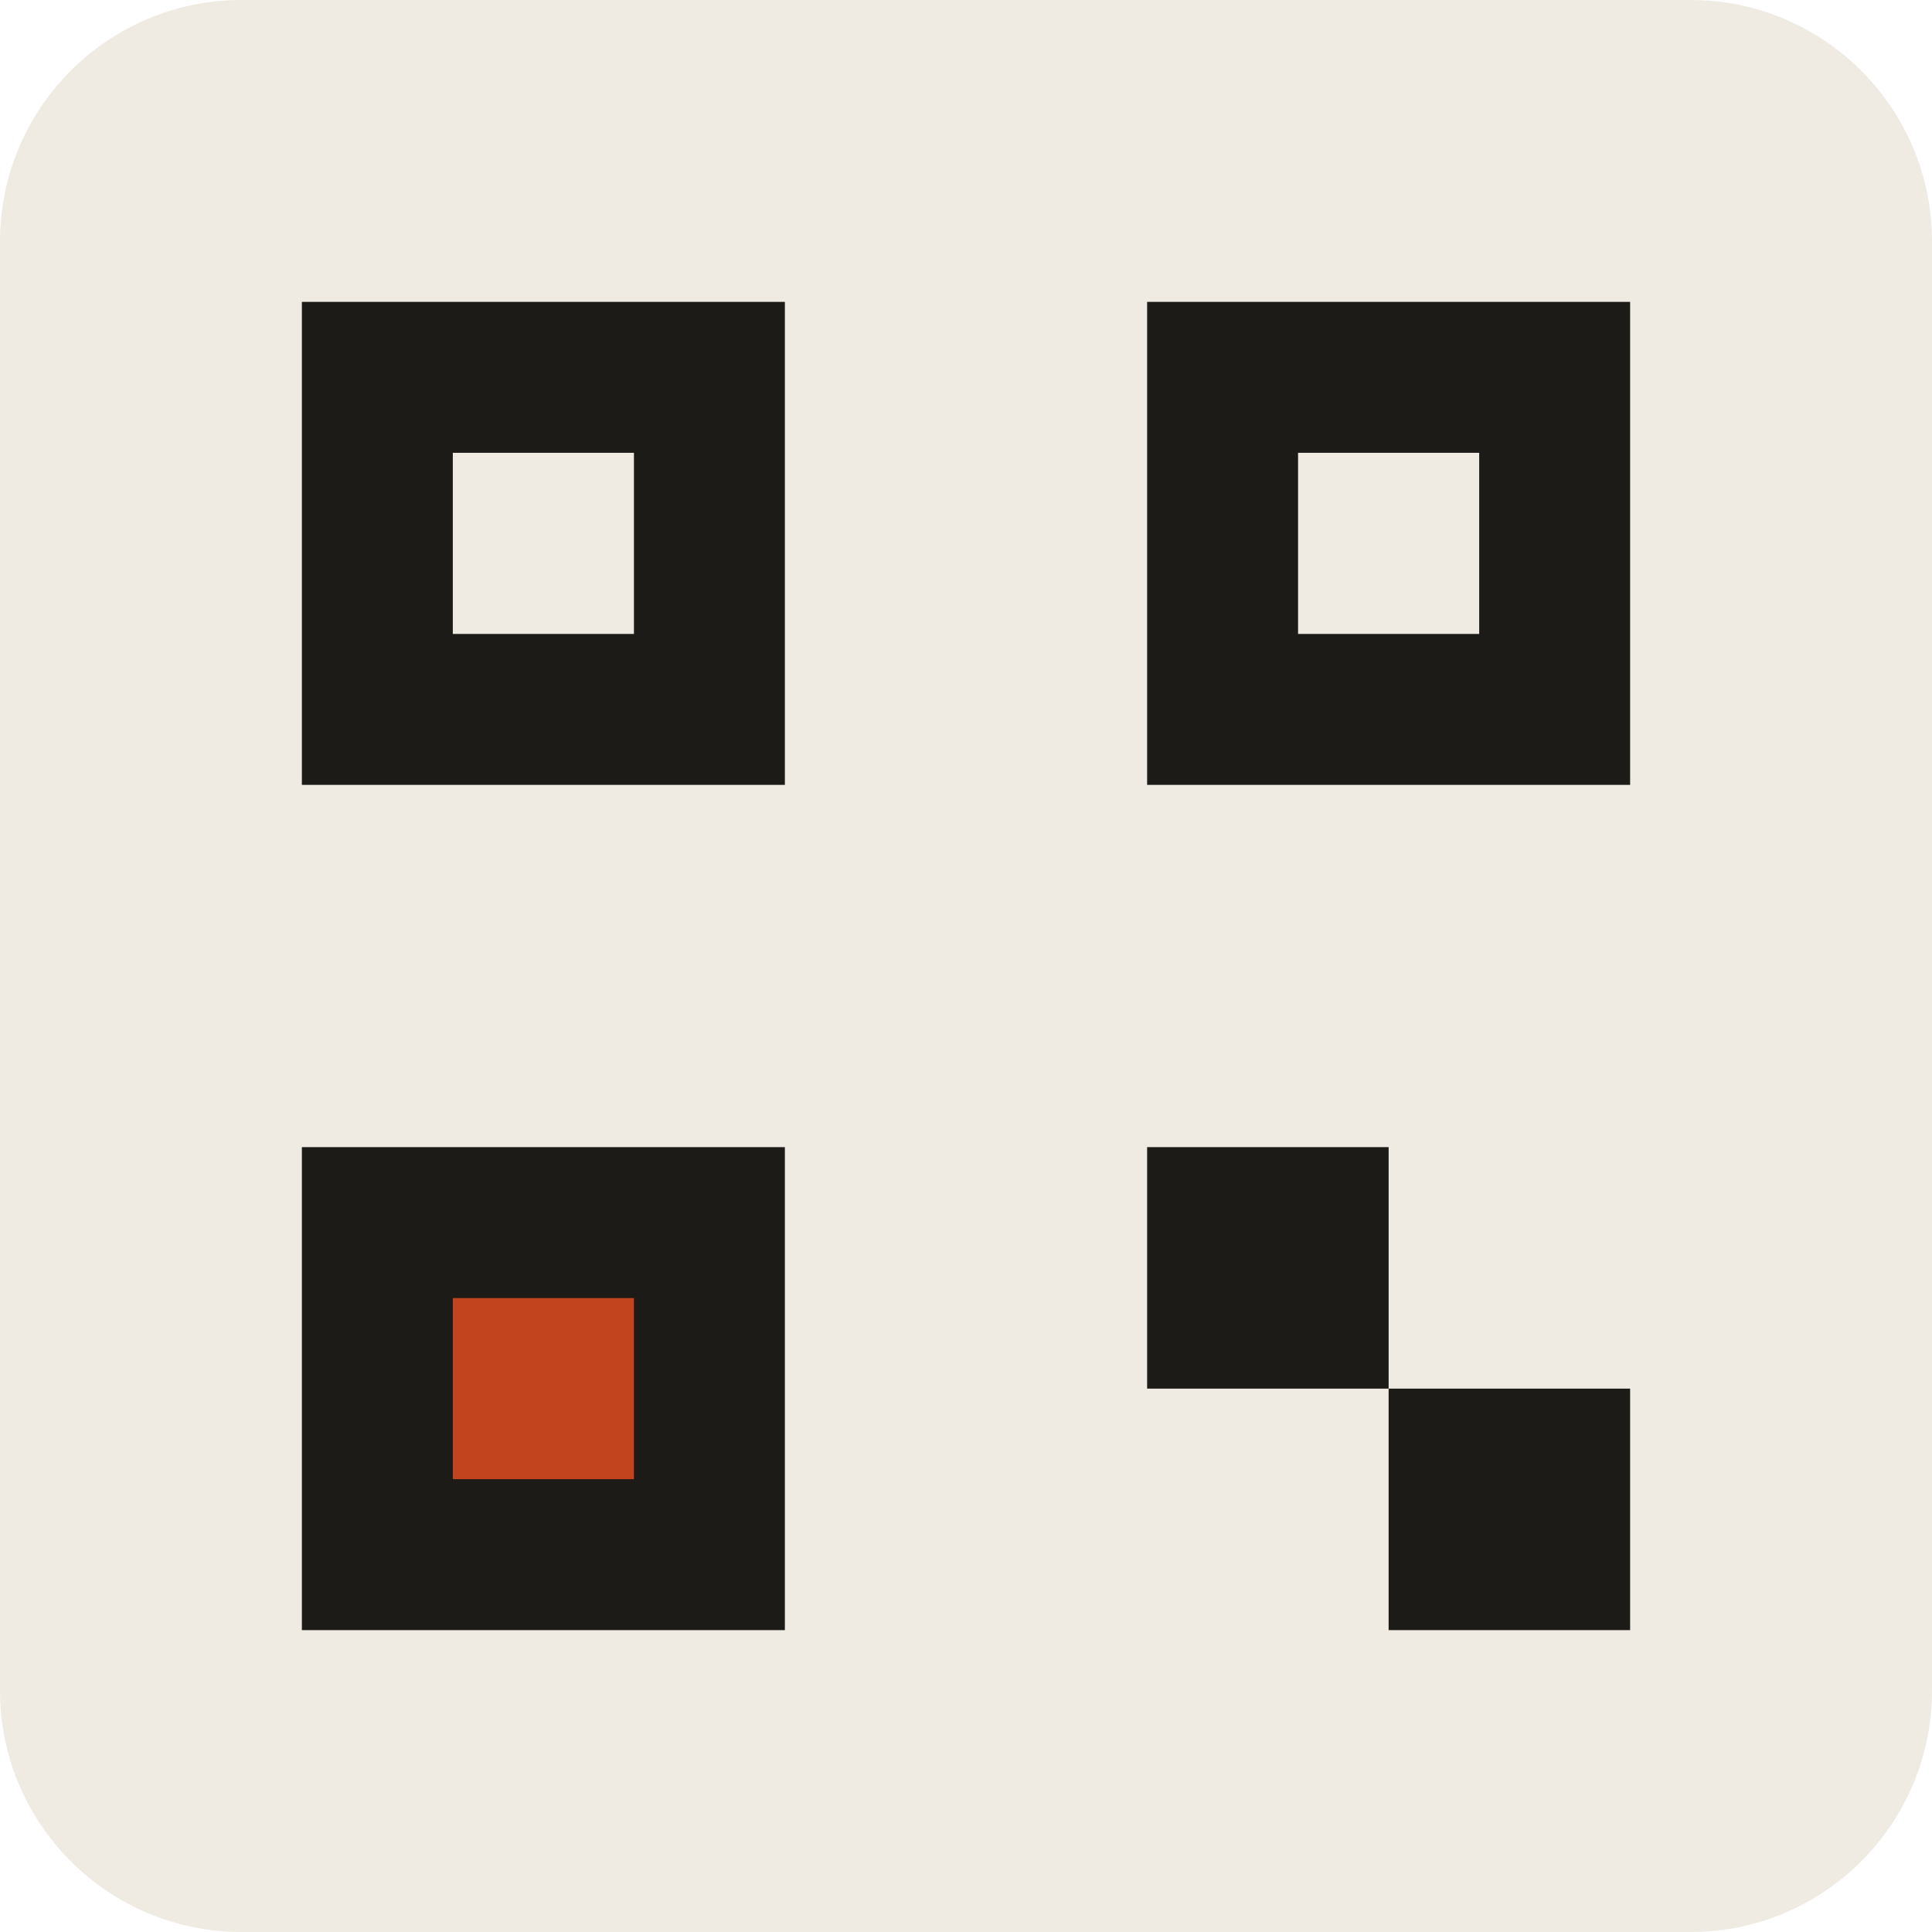
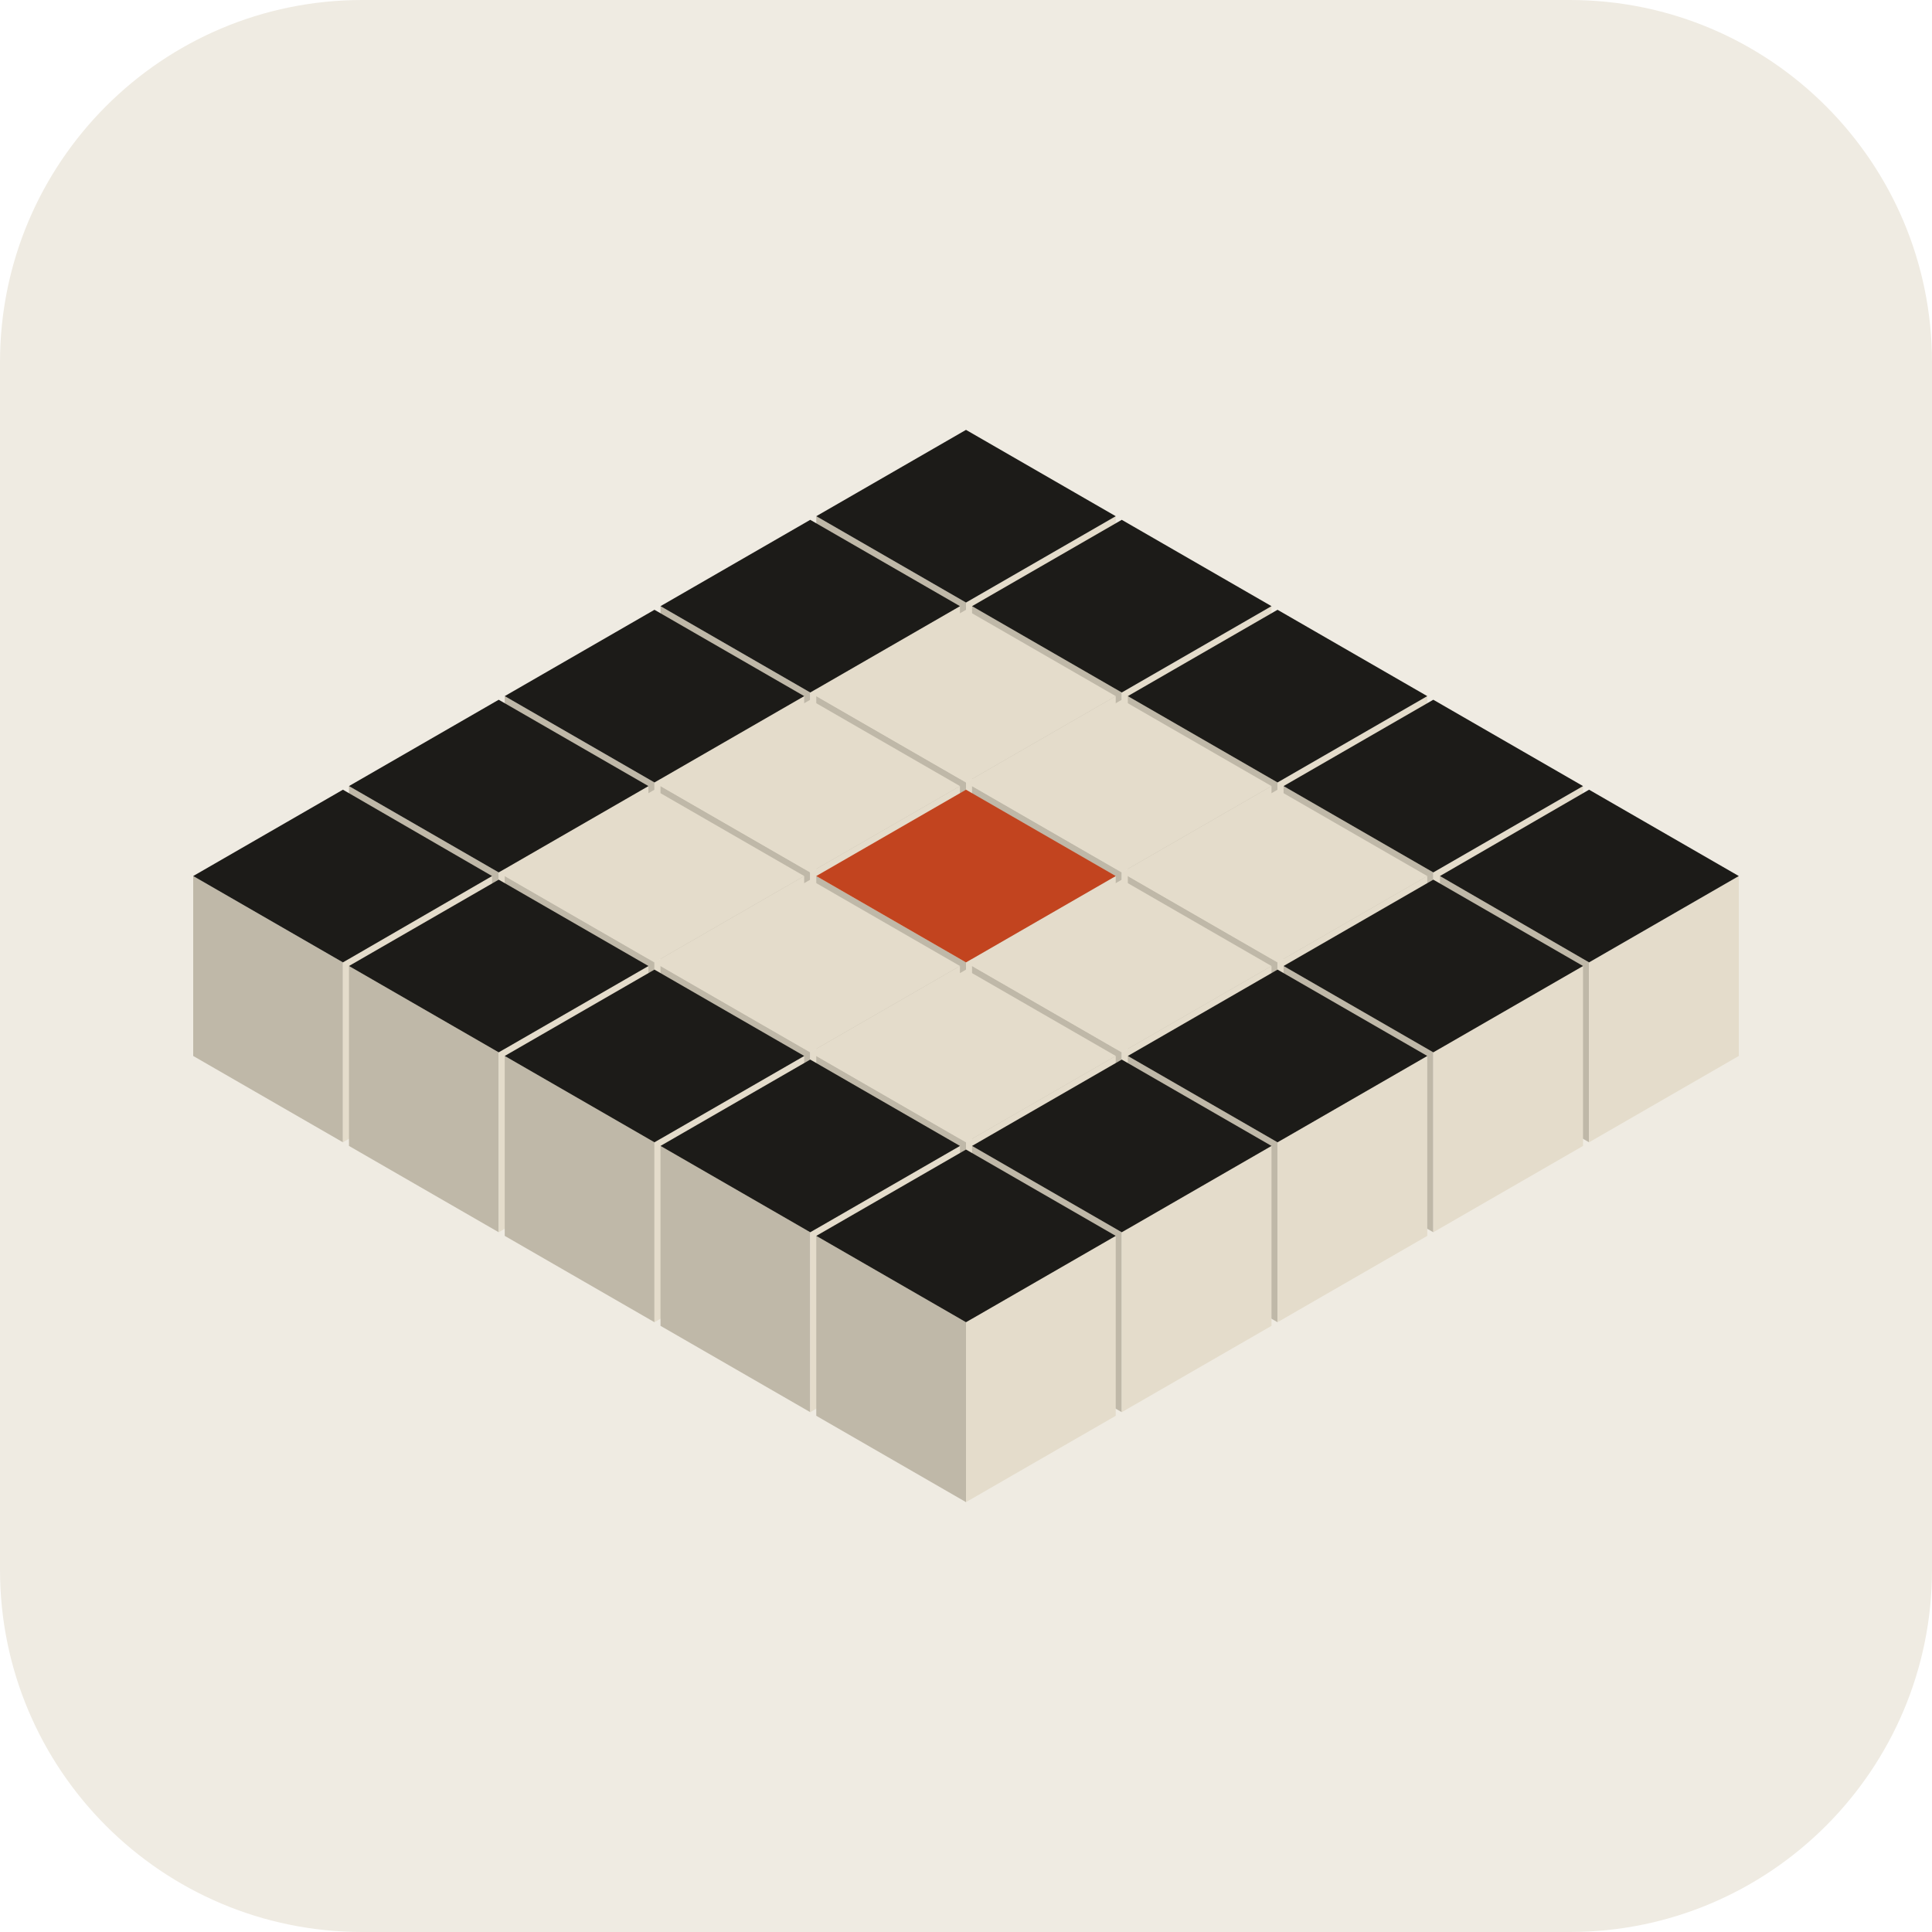
<svg xmlns="http://www.w3.org/2000/svg" viewBox="0 0 32 32">
-   <rect width="32" height="32" rx="4" fill="#EFEBE2" />
-   <g fill="#1C1B18">
-     <rect x="5" y="5" width="8" height="8" />
-     <rect x="19" y="5" width="8" height="8" />
-     <rect x="5" y="19" width="8" height="8" />
-     <rect x="19" y="19" width="4" height="4" />
-     <rect x="23" y="23" width="4" height="4" />
-   </g>
-   <rect x="7.5" y="7.5" width="3" height="3" fill="#EFEBE2" />
-   <rect x="21.5" y="7.5" width="3" height="3" fill="#EFEBE2" />
-   <rect x="7.5" y="21.5" width="3" height="3" fill="#C2441F" />
+   <rect width="32" height="32" rx="6" fill="#EFEBE2" />
+   <polygon points="13.52,11.53 16.00,12.96 16.00,9.98 13.52,8.55" fill="#BFB8A8" />
+   <polygon points="18.48,11.53 16.00,12.96 16.00,9.98 18.48,8.55" fill="#E4DCCB" />
+   <polygon points="16.00,7.12 18.48,8.55 16.00,9.98 13.52,8.55" fill="#1C1B18" />
+   <polygon points="10.94,13.02 13.42,14.45 13.42,11.47 10.94,10.04" fill="#BFB8A8" />
+   <polygon points="15.90,13.02 13.42,14.45 13.42,11.47 15.90,10.04" fill="#E4DCCB" />
+   <polygon points="13.42,8.61 15.90,10.04 13.42,11.47 10.94,10.04" fill="#1C1B18" />
+   <polygon points="16.10,13.02 18.58,14.45 18.58,11.47 16.10,10.04" fill="#BFB8A8" />
+   <polygon points="21.06,13.02 18.58,14.45 18.58,11.47 21.06,10.04" fill="#E4DCCB" />
+   <polygon points="18.58,8.61 21.06,10.04 18.58,11.47 16.10,10.04" fill="#1C1B18" />
+   <polygon points="8.36,14.51 10.84,15.94 10.84,12.96 8.36,11.53" fill="#BFB8A8" />
+   <polygon points="13.32,14.51 10.84,15.94 10.84,12.96 13.32,11.53" fill="#E4DCCB" />
+   <polygon points="10.84,10.10 13.32,11.53 10.84,12.96 8.36,11.53" fill="#1C1B18" />
+   <polygon points="13.52,14.51 16.00,15.94 16.00,12.96 13.52,11.53" fill="#BFB8A8" />
+   <polygon points="18.48,14.51 16.00,15.94 16.00,12.96 18.48,11.53" fill="#E4DCCB" />
+   <polygon points="16.00,10.10 18.48,11.53 16.00,12.96 13.52,11.53" fill="#E4DCCB" />
+   <polygon points="18.68,14.51 21.16,15.94 21.16,12.96 18.68,11.53" fill="#BFB8A8" />
+   <polygon points="23.64,14.51 21.16,15.94 21.16,12.96 23.64,11.53" fill="#E4DCCB" />
+   <polygon points="21.16,10.10 23.64,11.53 21.16,12.96 18.68,11.53" fill="#1C1B18" />
+   <polygon points="5.78,16.00 8.26,17.43 8.26,14.45 5.78,13.02" fill="#BFB8A8" />
+   <polygon points="10.74,16.00 8.26,17.43 8.26,14.45 10.74,13.02" fill="#E4DCCB" />
+   <polygon points="8.26,11.59 10.74,13.02 8.26,14.45 5.78,13.02" fill="#1C1B18" />
+   <polygon points="10.94,16.00 13.42,17.43 13.42,14.45 10.94,13.02" fill="#BFB8A8" />
+   <polygon points="15.90,16.00 13.42,17.43 13.42,14.45 15.90,13.02" fill="#E4DCCB" />
+   <polygon points="13.42,11.59 15.90,13.02 13.42,14.45 10.94,13.02" fill="#E4DCCB" />
+   <polygon points="16.10,16.00 18.58,17.43 18.58,14.45 16.10,13.02" fill="#BFB8A8" />
+   <polygon points="21.06,16.00 18.58,17.43 18.58,14.45 21.06,13.02" fill="#E4DCCB" />
+   <polygon points="18.58,11.59 21.06,13.02 18.58,14.45 16.10,13.02" fill="#E4DCCB" />
+   <polygon points="21.26,16.00 23.74,17.43 23.74,14.45 21.26,13.02" fill="#BFB8A8" />
+   <polygon points="26.22,16.00 23.74,17.43 23.74,14.45 26.22,13.02" fill="#E4DCCB" />
+   <polygon points="23.74,11.59 26.22,13.02 23.74,14.45 21.26,13.02" fill="#1C1B18" />
+   <polygon points="3.20,17.49 5.68,18.92 5.68,15.94 3.20,14.51" fill="#BFB8A8" />
+   <polygon points="8.15,17.49 5.68,18.92 5.68,15.94 8.15,14.51" fill="#E4DCCB" />
+   <polygon points="5.68,13.08 8.15,14.51 5.68,15.94 3.20,14.51" fill="#1C1B18" />
+   <polygon points="8.36,17.49 10.84,18.92 10.84,15.94 8.36,14.51" fill="#BFB8A8" />
+   <polygon points="13.32,17.49 10.84,18.92 10.84,15.94 13.32,14.51" fill="#E4DCCB" />
+   <polygon points="10.84,13.08 13.32,14.51 10.84,15.94 8.36,14.51" fill="#E4DCCB" />
+   <polygon points="13.52,17.49 16.00,18.92 16.00,15.94 13.52,14.51" fill="#BFB8A8" />
+   <polygon points="18.48,17.49 16.00,18.92 16.00,15.94 18.48,14.51" fill="#E4DCCB" />
+   <polygon points="16.00,13.08 18.48,14.51 16.00,15.94 13.52,14.51" fill="#C2441F" />
+   <polygon points="18.68,17.49 21.16,18.92 21.16,15.94 18.68,14.51" fill="#BFB8A8" />
+   <polygon points="23.64,17.49 21.16,18.92 21.16,15.94 23.64,14.51" fill="#E4DCCB" />
+   <polygon points="21.16,13.08 23.64,14.51 21.16,15.94 18.68,14.51" fill="#E4DCCB" />
+   <polygon points="23.85,17.49 26.32,18.92 26.32,15.94 23.85,14.51" fill="#BFB8A8" />
+   <polygon points="28.80,17.49 26.32,18.92 26.32,15.94 28.80,14.51" fill="#E4DCCB" />
+   <polygon points="26.32,13.08 28.80,14.51 26.32,15.94 23.85,14.51" fill="#1C1B18" />
+   <polygon points="5.78,18.98 8.26,20.41 8.26,17.43 5.78,16.00" fill="#BFB8A8" />
+   <polygon points="10.74,18.98 8.26,20.41 8.26,17.43 10.74,16.00" fill="#E4DCCB" />
+   <polygon points="8.26,14.57 10.74,16.00 8.26,17.43 5.78,16.00" fill="#1C1B18" />
+   <polygon points="10.94,18.98 13.42,20.41 13.42,17.43 10.94,16.00" fill="#BFB8A8" />
+   <polygon points="15.90,18.98 13.42,20.41 13.42,17.43 15.90,16.00" fill="#E4DCCB" />
+   <polygon points="13.42,14.57 15.90,16.00 13.42,17.43 10.94,16.00" fill="#E4DCCB" />
+   <polygon points="16.10,18.98 18.58,20.41 18.58,17.43 16.10,16.00" fill="#BFB8A8" />
+   <polygon points="21.06,18.98 18.58,20.41 18.58,17.43 21.06,16.00" fill="#E4DCCB" />
+   <polygon points="18.58,14.57 21.06,16.00 18.58,17.43 16.10,16.00" fill="#E4DCCB" />
+   <polygon points="21.26,18.98 23.74,20.41 23.74,17.43 21.26,16.00" fill="#BFB8A8" />
+   <polygon points="26.22,18.98 23.74,20.41 23.74,17.43 26.22,16.00" fill="#E4DCCB" />
+   <polygon points="23.74,14.57 26.22,16.00 23.74,17.43 21.26,16.00" fill="#1C1B18" />
+   <polygon points="8.36,20.47 10.84,21.90 10.84,18.92 8.36,17.49" fill="#BFB8A8" />
+   <polygon points="13.32,20.47 10.84,21.90 10.84,18.92 13.32,17.49" fill="#E4DCCB" />
+   <polygon points="10.84,16.06 13.32,17.49 10.84,18.92 8.36,17.49" fill="#1C1B18" />
+   <polygon points="13.52,20.47 16.00,21.90 16.00,18.92 13.52,17.49" fill="#BFB8A8" />
+   <polygon points="18.48,20.47 16.00,21.90 16.00,18.92 18.48,17.49" fill="#E4DCCB" />
+   <polygon points="16.00,16.06 18.48,17.49 16.00,18.92 13.52,17.49" fill="#E4DCCB" />
+   <polygon points="18.68,20.47 21.16,21.90 21.16,18.92 18.68,17.49" fill="#BFB8A8" />
+   <polygon points="23.64,20.47 21.16,21.90 21.16,18.92 23.64,17.49" fill="#E4DCCB" />
+   <polygon points="21.16,16.06 23.64,17.49 21.16,18.92 18.68,17.49" fill="#1C1B18" />
+   <polygon points="10.94,21.96 13.42,23.39 13.42,20.41 10.94,18.98" fill="#BFB8A8" />
+   <polygon points="15.90,21.96 13.42,23.39 13.42,20.41 15.90,18.98" fill="#E4DCCB" />
+   <polygon points="13.42,17.55 15.90,18.98 13.42,20.41 10.94,18.98" fill="#1C1B18" />
+   <polygon points="16.10,21.96 18.58,23.39 18.58,20.41 16.10,18.98" fill="#BFB8A8" />
+   <polygon points="21.06,21.96 18.58,23.39 18.58,20.41 21.06,18.98" fill="#E4DCCB" />
+   <polygon points="18.58,17.55 21.06,18.98 18.58,20.41 16.10,18.98" fill="#1C1B18" />
+   <polygon points="13.52,23.45 16.00,24.88 16.00,21.90 13.52,20.47" fill="#BFB8A8" />
+   <polygon points="18.48,23.45 16.00,24.88 16.00,21.90 18.48,20.47" fill="#E4DCCB" />
+   <polygon points="16.00,19.04 18.48,20.47 16.00,21.90 13.52,20.47" fill="#1C1B18" />
</svg>
